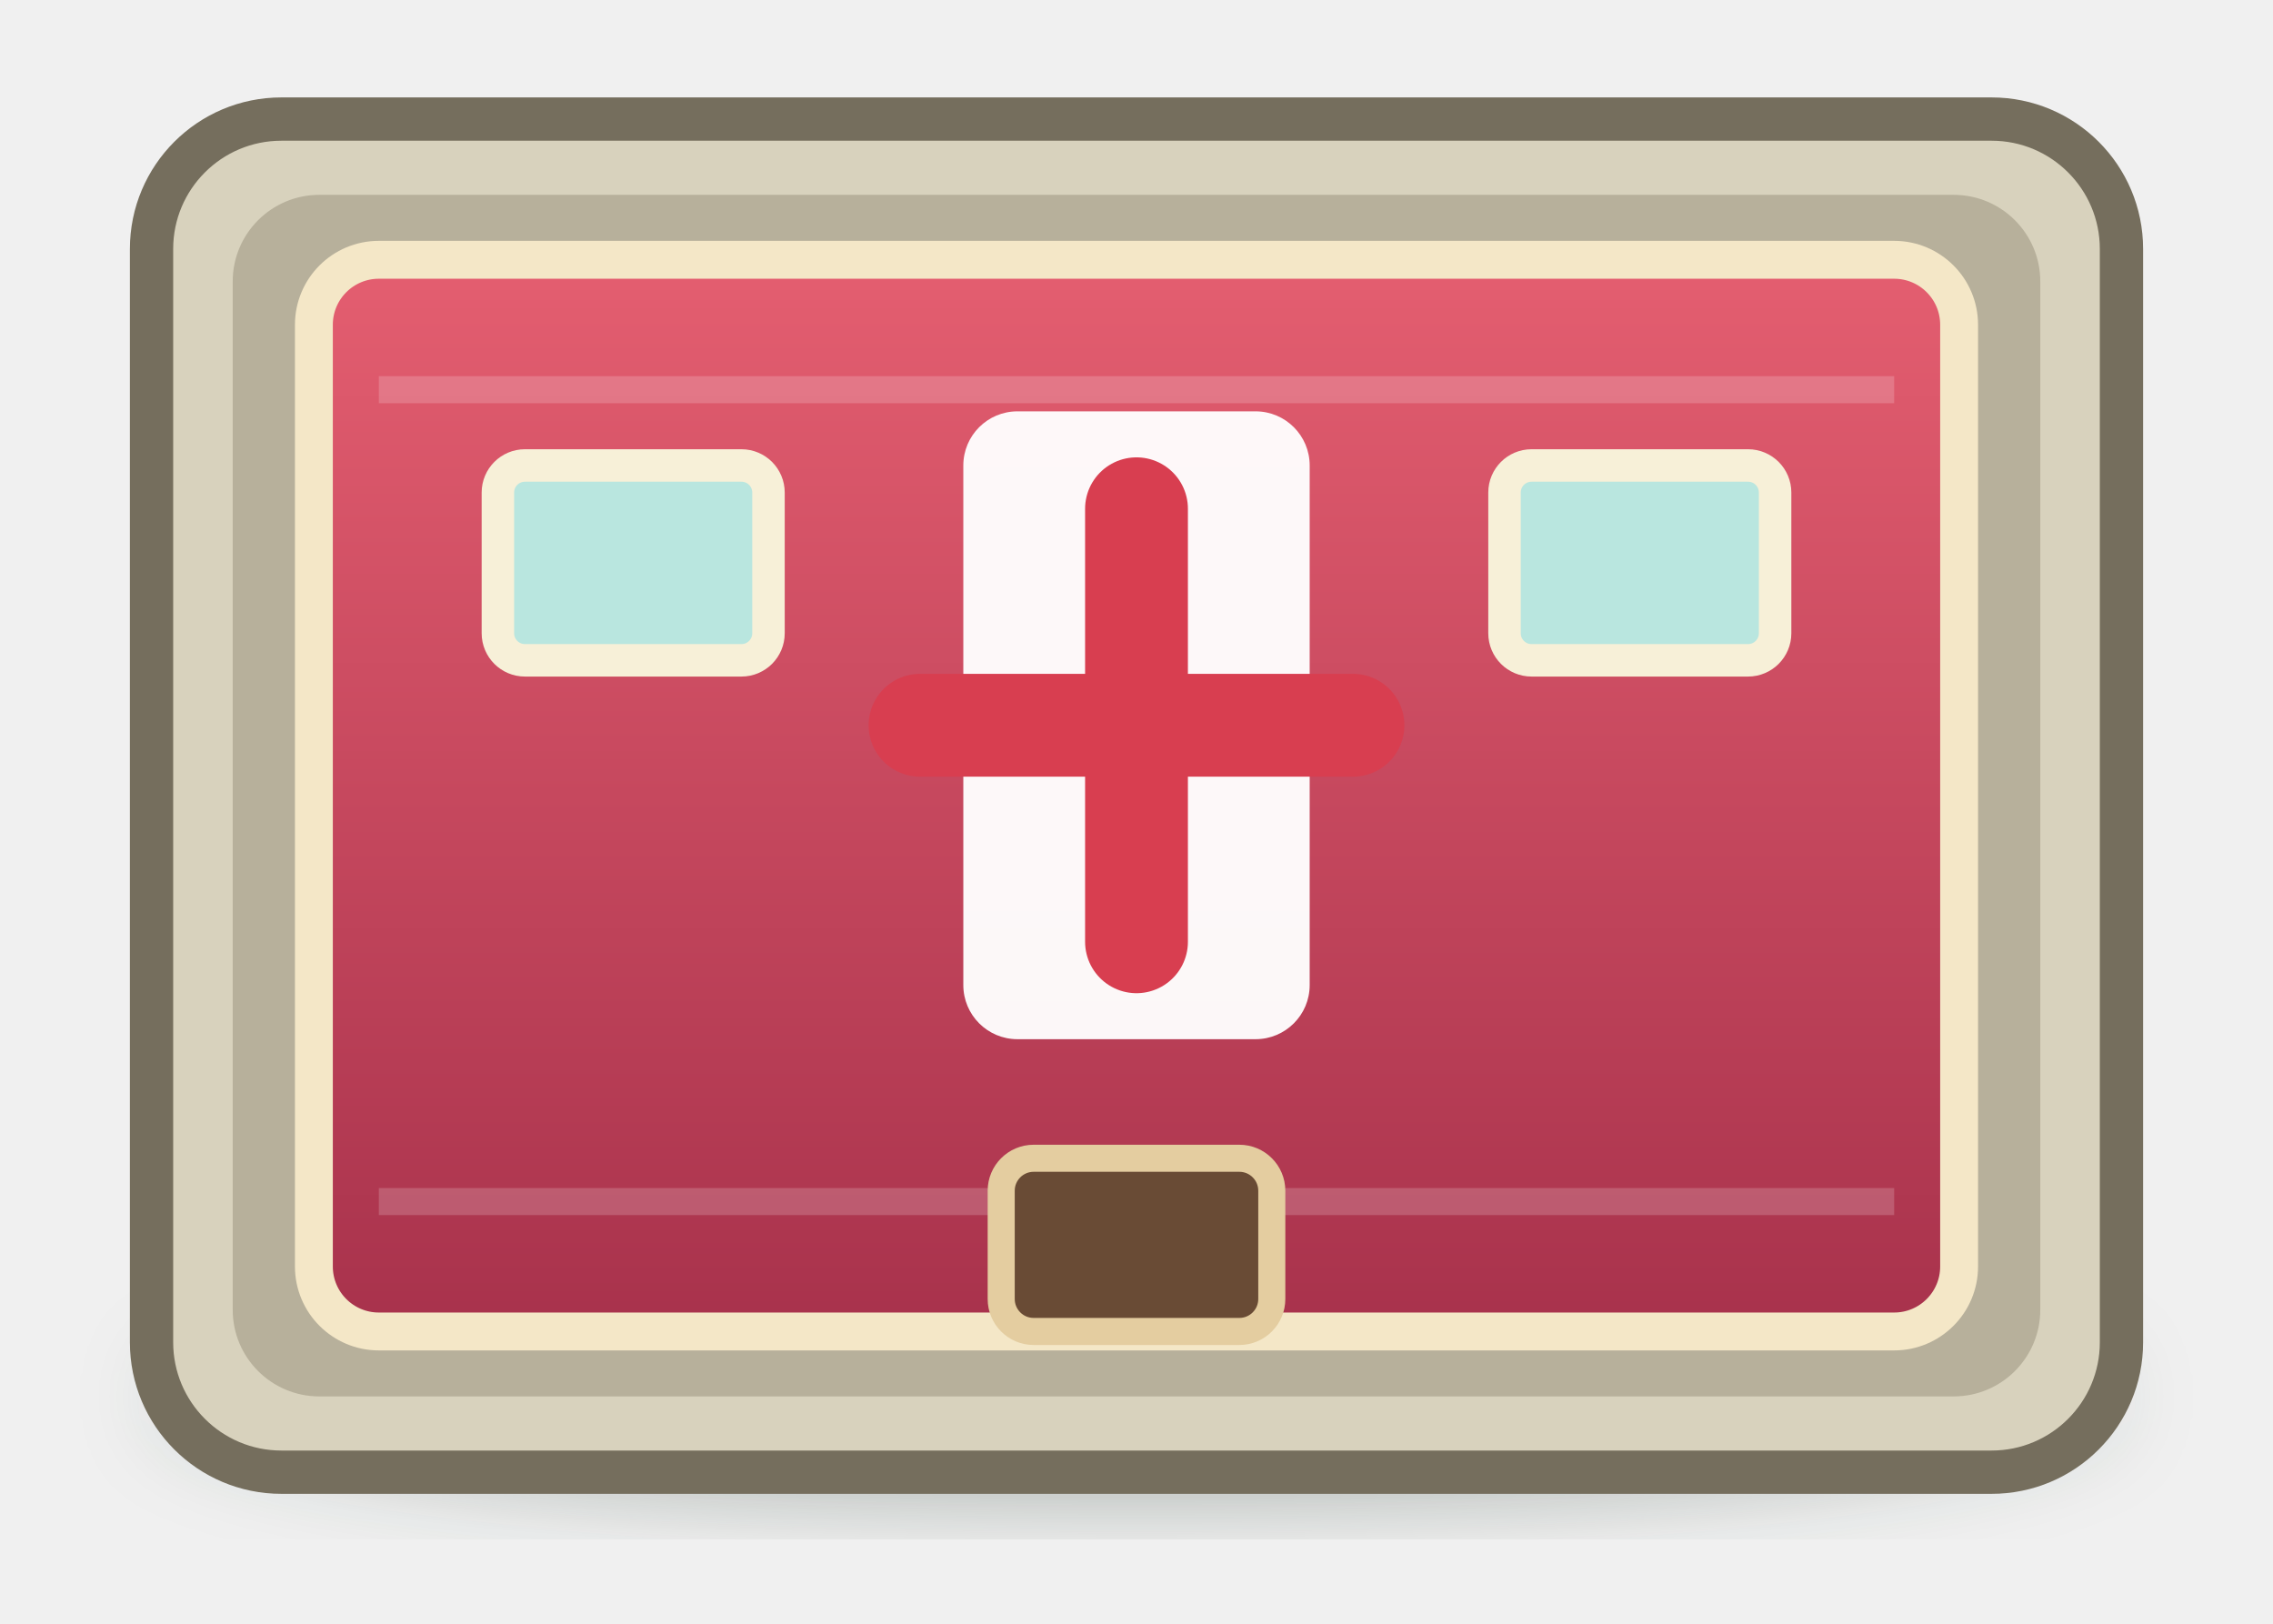
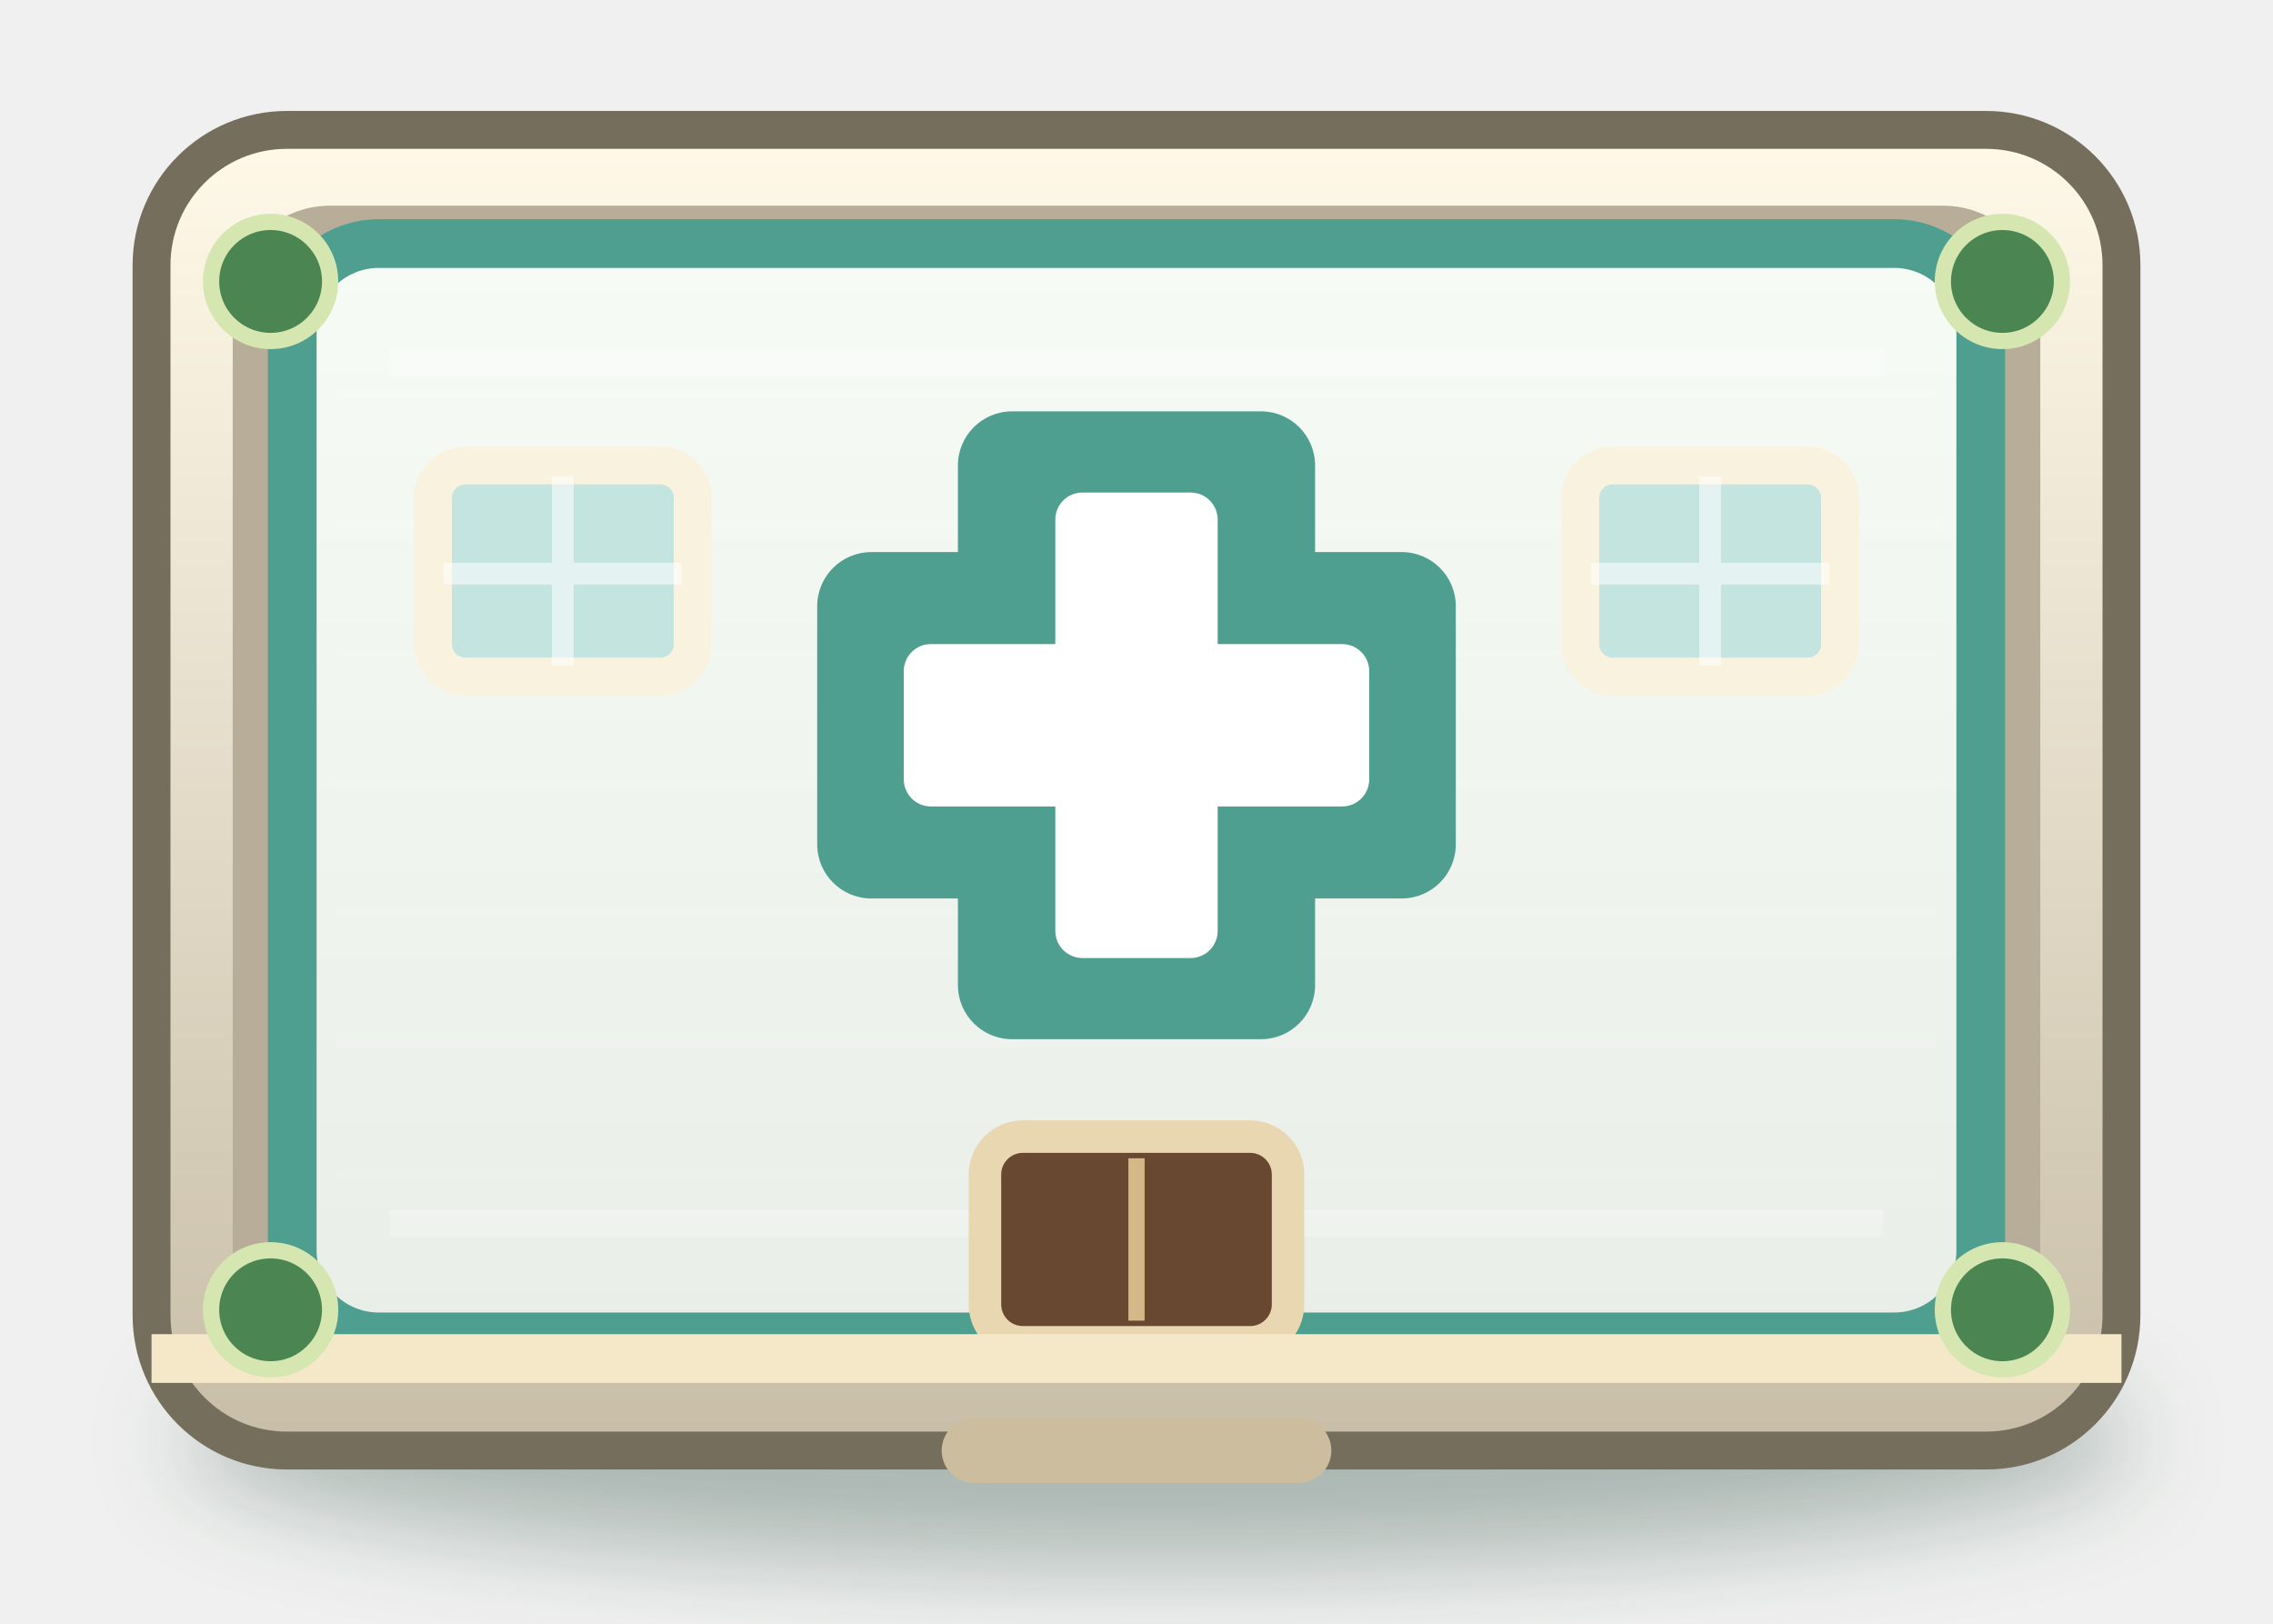
<svg xmlns="http://www.w3.org/2000/svg" width="420" height="300" viewBox="0 0 420 300">
  <defs>
-     <linearGradient id="roof" x2="0" y2="1">
-       <stop stop-color="#e45e70" />
-       <stop offset="1" stop-color="#a8324c" />
+     <linearGradient id="roof" x1="0" y1="0" x2="0" y2="1">
+       <stop stop-color="#f7fbf6" />
+       <stop offset="1" stop-color="#e9eee8" />
    </linearGradient>
-     <filter id="s">
-       <feGaussianBlur stdDeviation="8" />
+     <linearGradient id="wall" x2="0" y2="1">
+       <stop stop-color="#fff9e9" />
+       <stop offset="1" stop-color="#c8bea8" />
+     </linearGradient>
+     <filter id="shadow" x="-30%" y="-30%" width="160%" height="180%">
+       <feGaussianBlur stdDeviation="9" />
    </filter>
+     <pattern id="lines" width="24" height="24" patternUnits="userSpaceOnUse">
+       <path d="M0 0H24" stroke="#fff" stroke-opacity=".09" stroke-width="3" />
+     </pattern>
  </defs>
-   <ellipse cx="210" cy="258" rx="180" ry="22" fill="#1b3325" opacity=".25" filter="url(#s)" />
-   <rect x="28" y="22" width="364" height="250" rx="24" fill="#d8d2bd" stroke="#756e5d" stroke-width="8" />
-   <rect x="43" y="36" width="334" height="222" rx="16" fill="#b7b09b" />
-   <rect x="58" y="48" width="304" height="198" rx="12" fill="url(#roof)" stroke="#f4e7c7" stroke-width="7" />
-   <rect x="178" y="76" width="64" height="116" rx="10" fill="#fff" opacity=".96" />
-   <path d="M210 94v80M170 134h80" stroke="#d83e50" stroke-width="19" stroke-linecap="round" />
-   <path d="M70 72H350M70 222H350" stroke="#fff" stroke-opacity=".18" stroke-width="5" />
-   <rect x="185" y="214" width="50" height="32" rx="6" fill="#694b35" stroke="#e4cda0" stroke-width="5" />
-   <rect x="92" y="86" width="50" height="36" rx="5" fill="#b9e6df" stroke="#f7f0d8" stroke-width="6" />
-   <rect x="278" y="86" width="50" height="36" rx="5" fill="#b9e6df" stroke="#f7f0d8" stroke-width="6" />
+   <ellipse cx="214" cy="266" rx="180" ry="23" fill="#183d2d" opacity=".32" filter="url(#shadow)" />
+   <path d="M34 58Q34 26 66 26H354Q386 26 386 58V238Q386 270 354 270H66Q34 270 34 238Z" fill="#8c8777" opacity=".45" />
+   <rect x="28" y="24" width="364" height="244" rx="25" fill="url(#wall)" stroke="#756e5d" stroke-width="7" />
+   <rect x="43" y="38" width="334" height="216" rx="18" fill="#b7ad98" />
+   <rect x="54" y="45" width="312" height="202" rx="16" fill="url(#roof)" stroke="#4f9f91" stroke-width="9" />
+   <rect x="62" y="53" width="296" height="186" rx="12" fill="url(#lines)" />
+   <path d="M72 67H348M72 226H348" stroke="#fff" stroke-opacity=".24" stroke-width="5" />
+   <g fill="#c4e5df" stroke="#f9f2df" stroke-width="7">
+     <rect x="80" y="86" width="48" height="39" rx="6" />
+     <rect x="292" y="86" width="48" height="39" rx="6" />
+   </g>
+   <g stroke="#fff" stroke-opacity=".55" stroke-width="4">
+     <path d="M104 88v35m-22-17h44M316 88v35m-22-17h44" />
+   </g>
+   <rect x="177" y="76" width="66" height="116" rx="10" fill="#4f9f91" />
+   <rect x="151" y="102" width="118" height="64" rx="10" fill="#4f9f91" />
+   <rect x="195" y="91" width="30" height="86" rx="5" fill="#fff" />
+   <rect x="167" y="119" width="86" height="30" rx="5" fill="#fff" />
+   <rect x="182" y="210" width="56" height="38" rx="7" fill="#694832" stroke="#e8d7b1" stroke-width="6" />
+   <path d="M210 214v30" stroke="#d5b887" stroke-width="3" />
+   <path d="M28 251H392" stroke="#f5e8c9" stroke-width="9" />
+   <g fill="#4b8652" stroke="#d5e6b0" stroke-width="3">
+     <circle cx="50" cy="52" r="11" />
+     <circle cx="370" cy="52" r="11" />
+     <circle cx="50" cy="242" r="11" />
+     <circle cx="370" cy="242" r="11" />
+   </g>
+   <path d="M180 268h60" stroke="#cbbd9e" stroke-width="12" stroke-linecap="round" />
</svg>
